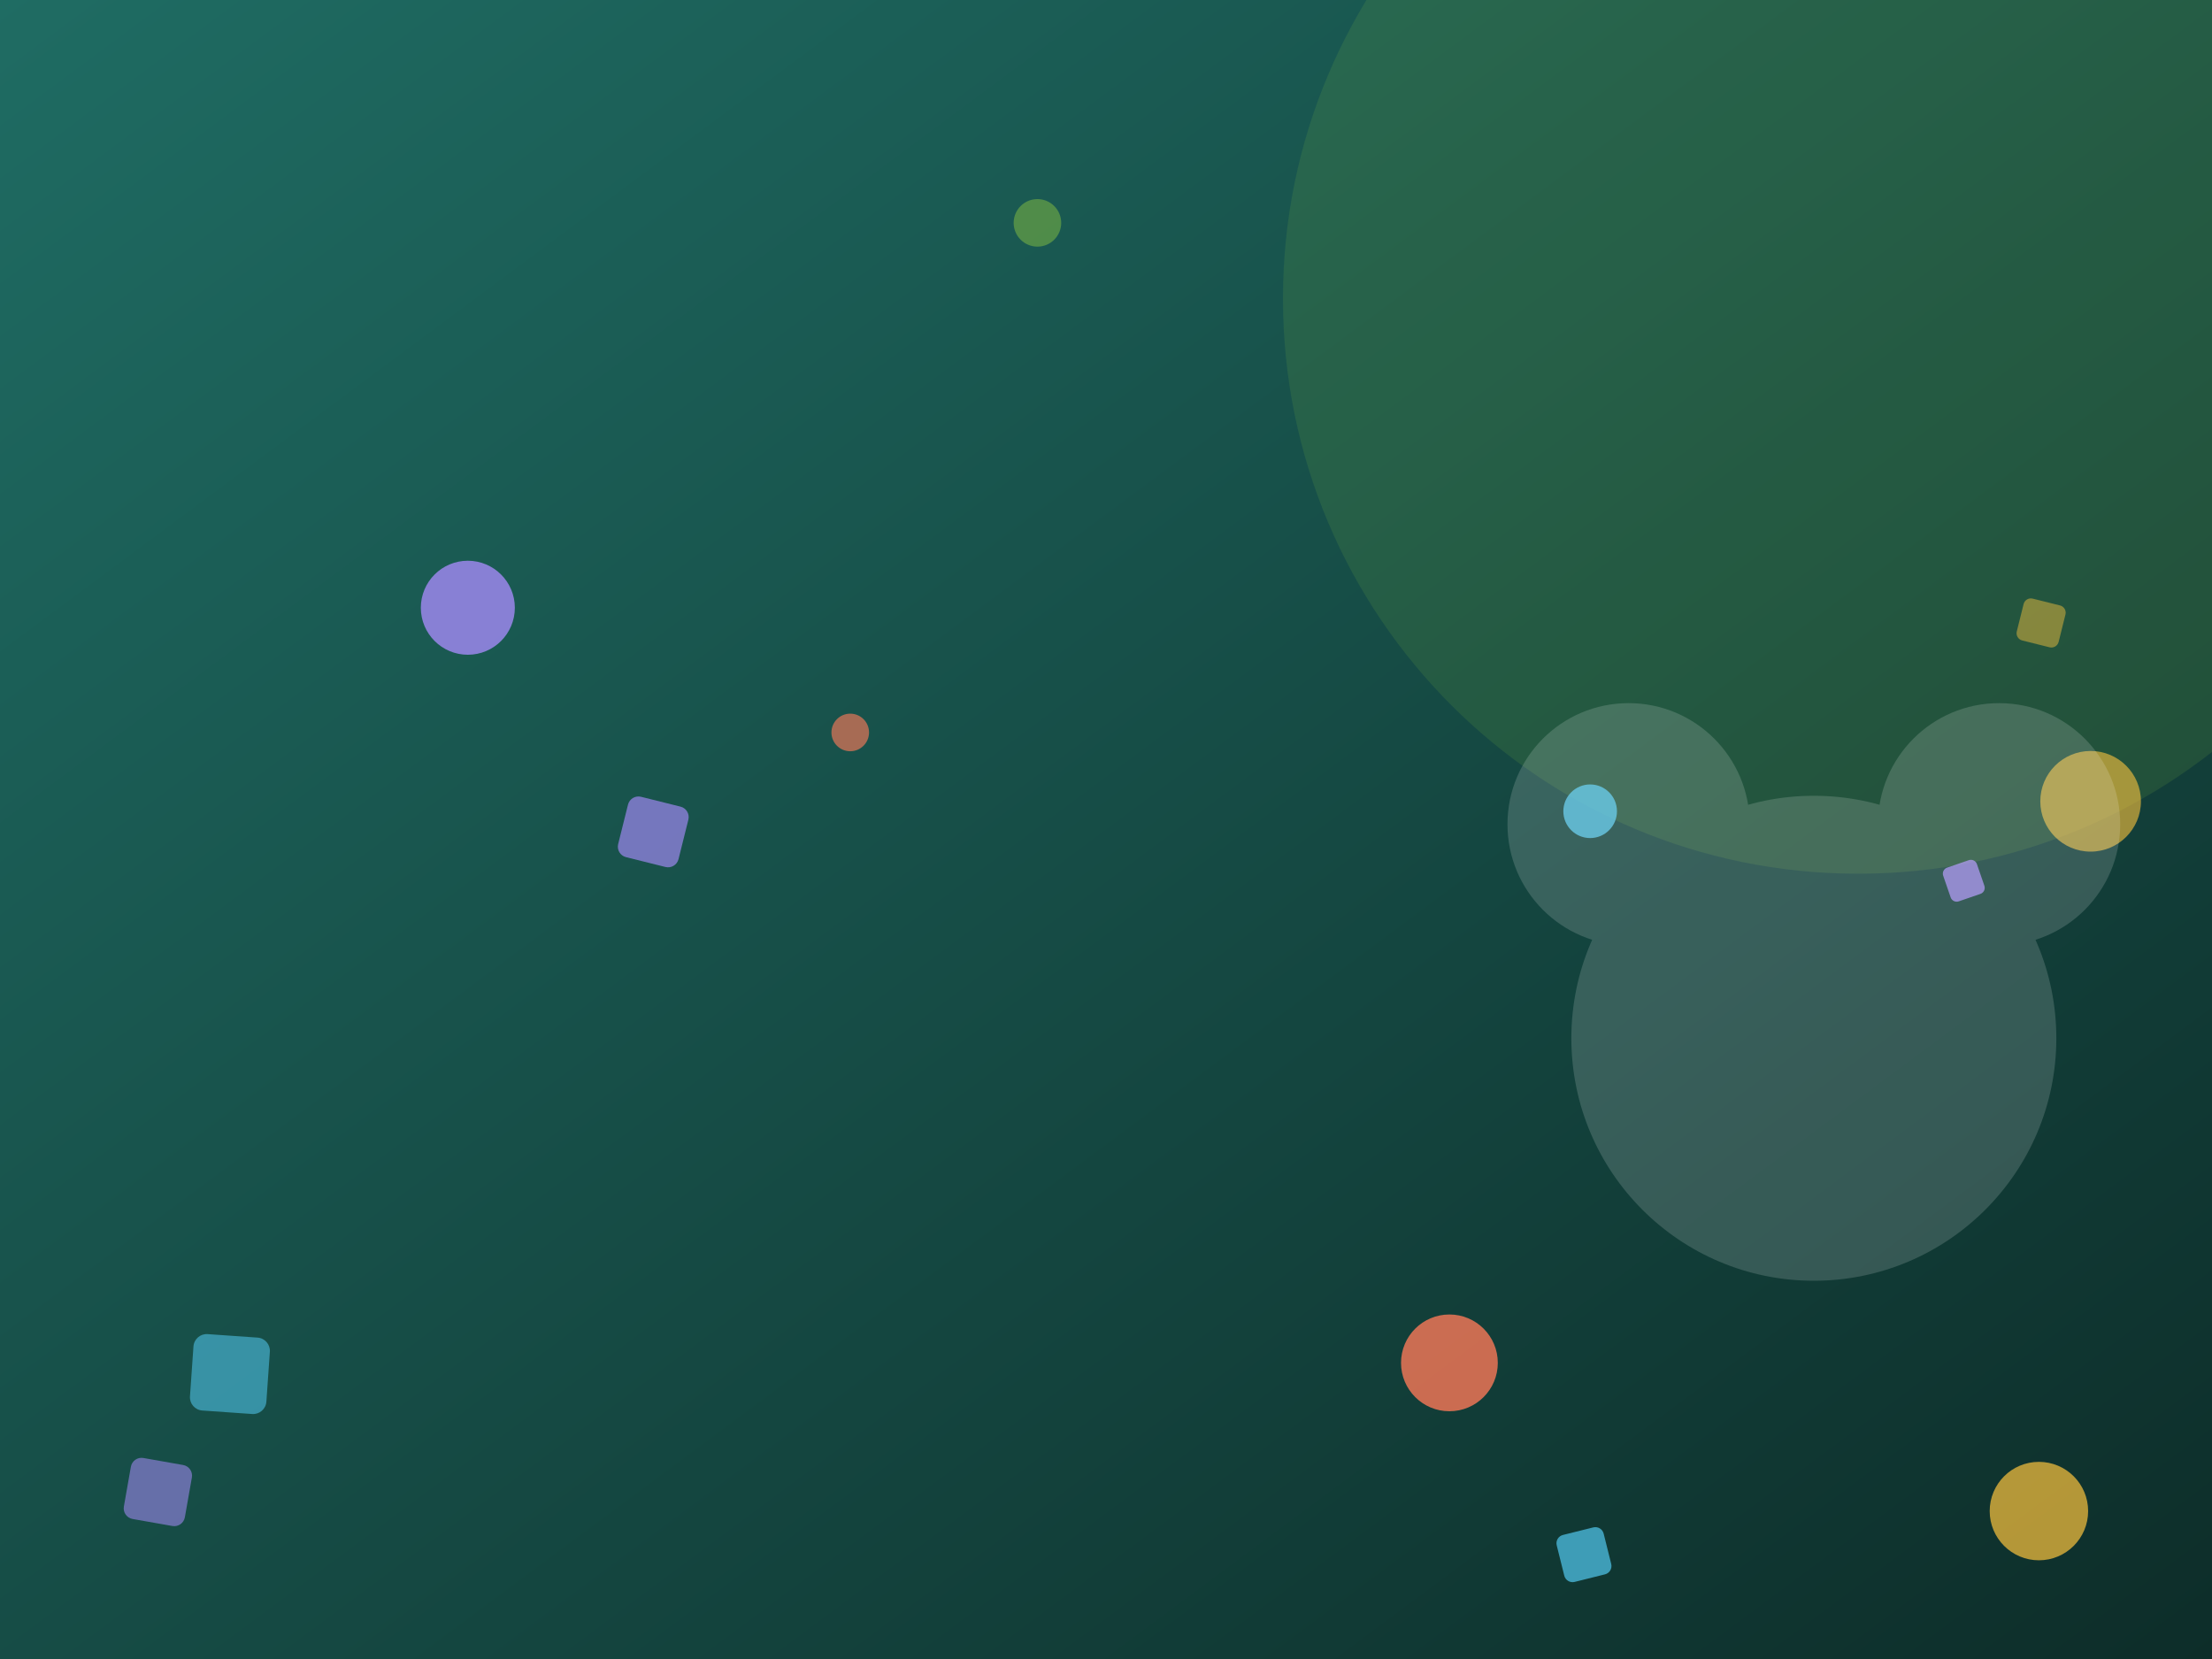
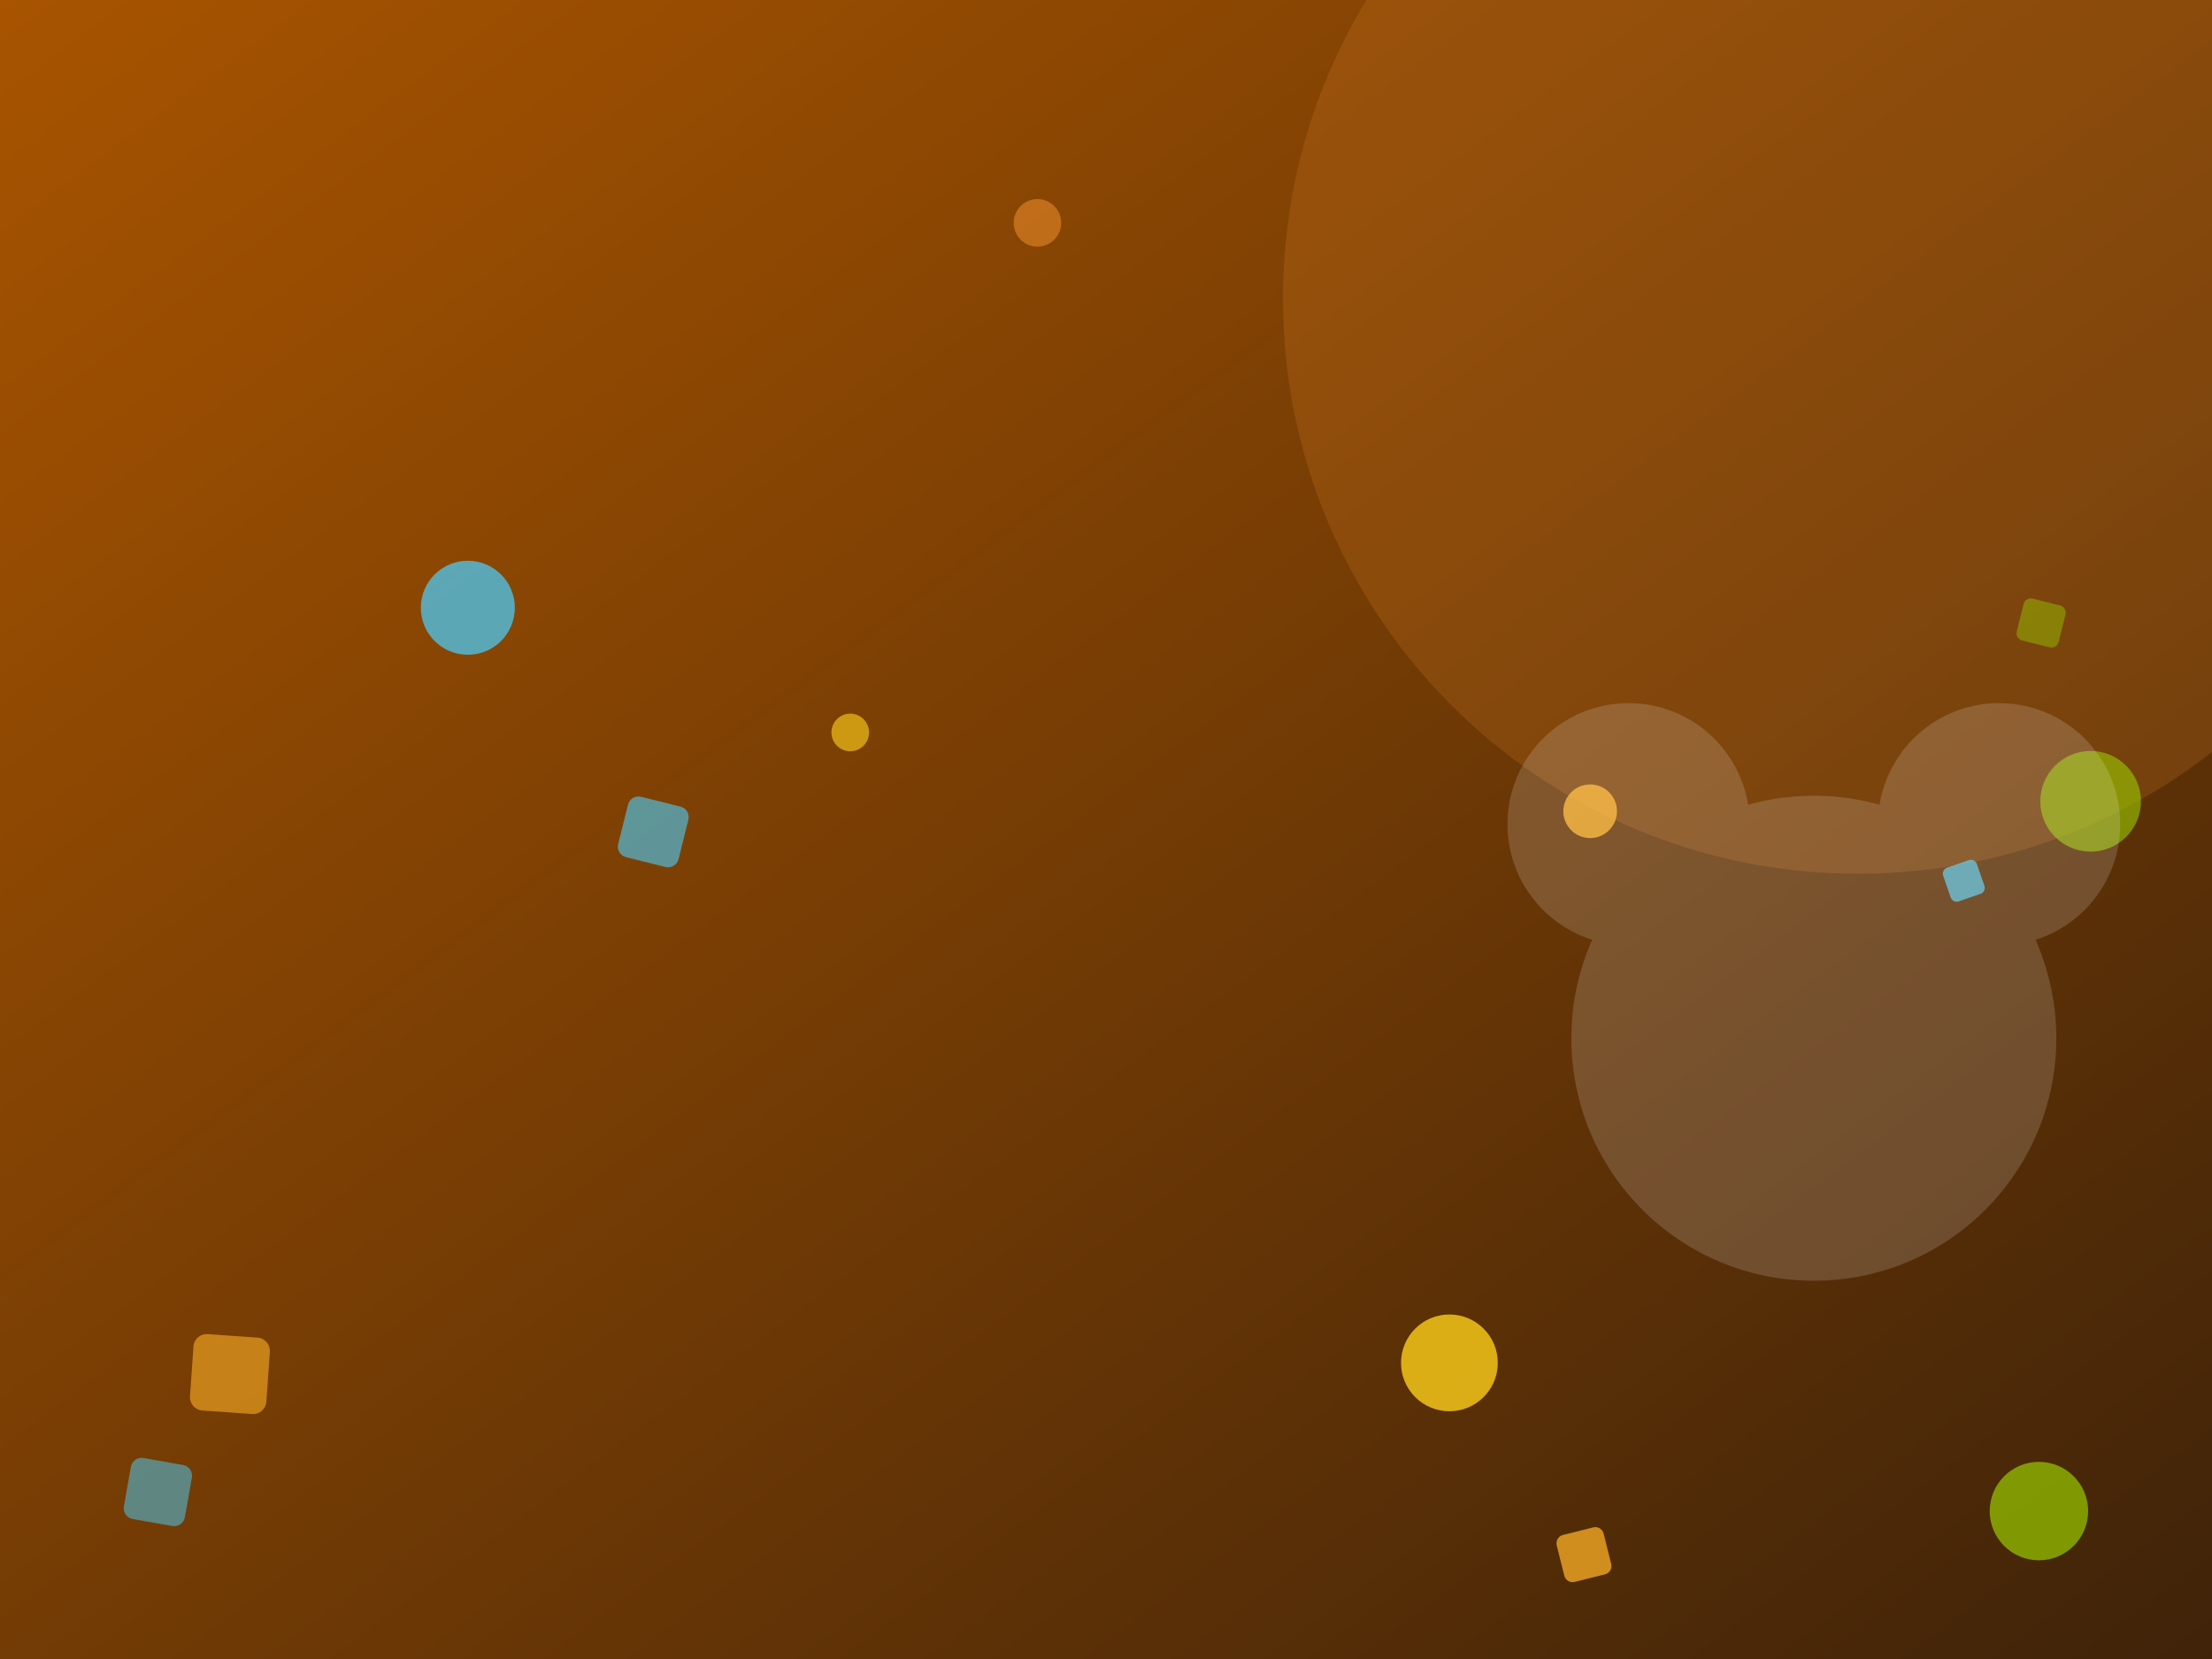
<svg xmlns="http://www.w3.org/2000/svg" viewBox="0 0 800 600" role="img" aria-label="">
  <defs>
    <linearGradient id="g" x1="0" y1="0" x2="1" y2="1">
-       <stop offset="0" stop-color="#1F6C63" />
-       <stop offset="1" stop-color="#0D2D29" />
+       <stop offset="0" stop-color="#A85400" />
+       <stop offset="1" stop-color="#3F2309" />
    </linearGradient>
  </defs>
  <rect width="800" height="600" fill="url(#g)" />
-   <circle cx="672" cy="108" r="208" fill="#8CC63F" opacity="0.13" />
-   <circle cx="737.4" cy="546.5" r="17.8" fill="#FFC53D" opacity="0.69" />
-   <rect x="564.1" y="553.5" width="17.5" height="17.5" rx="3.1" fill="#4FC3E8" opacity="0.73" transform="rotate(-14 572.9 562.2)" />
-   <circle cx="756.1" cy="289.8" r="18.2" fill="#FFC53D" opacity="0.59" />
-   <circle cx="375.2" cy="80.6" r="8.6" fill="#8CC63F" opacity="0.47" />
-   <rect x="69.3" y="483.1" width="27.7" height="27.7" rx="4.8" fill="#4FC3E8" opacity="0.58" transform="rotate(4 83.2 497.0)" />
-   <rect x="730.4" y="217.5" width="15.6" height="15.6" rx="2.7" fill="#FFC53D" opacity="0.45" transform="rotate(14 738.2 225.3)" />
-   <circle cx="524.2" cy="492.9" r="17.5" fill="#FF7A59" opacity="0.78" />
-   <circle cx="169.2" cy="219.8" r="17.0" fill="#A78BFA" opacity="0.78" />
-   <rect x="45.9" y="528.4" width="22.4" height="22.4" rx="3.9" fill="#A78BFA" opacity="0.55" transform="rotate(10 57.1 539.6)" />
-   <circle cx="307.5" cy="264.9" r="6.8" fill="#FF7A59" opacity="0.62" />
-   <rect x="225.0" y="289.6" width="22.5" height="22.5" rx="3.9" fill="#A78BFA" opacity="0.65" transform="rotate(14 236.2 300.9)" />
-   <circle cx="575.1" cy="293.4" r="9.7" fill="#4FC3E8" opacity="0.77" />
-   <rect x="703.8" y="312.1" width="12.9" height="12.9" rx="2.3" fill="#A78BFA" opacity="0.72" transform="rotate(-19 710.2 318.6)" />
+   <circle cx="672" cy="108" r="208" fill="#FF9933" opacity="0.16" />
+   <circle cx="737.4" cy="546.5" r="17.8" fill="#99CC00" opacity="0.69" />
+   <rect x="564.1" y="553.5" width="17.5" height="17.5" rx="3.1" fill="#FFB226" opacity="0.73" transform="rotate(-14 572.9 562.2)" />
+   <circle cx="756.1" cy="289.8" r="18.2" fill="#99CC00" opacity="0.59" />
+   <circle cx="375.2" cy="80.6" r="8.6" fill="#FF9933" opacity="0.47" />
+   <rect x="69.3" y="483.1" width="27.7" height="27.7" rx="4.8" fill="#FFB226" opacity="0.58" transform="rotate(4 83.2 497.0)" />
+   <rect x="730.4" y="217.5" width="15.6" height="15.6" rx="2.7" fill="#99CC00" opacity="0.45" transform="rotate(14 738.2 225.3)" />
+   <circle cx="524.2" cy="492.9" r="17.5" fill="#FFD11A" opacity="0.78" />
+   <circle cx="169.2" cy="219.8" r="17.0" fill="#4FC3E8" opacity="0.78" />
+   <rect x="45.9" y="528.4" width="22.4" height="22.4" rx="3.9" fill="#4FC3E8" opacity="0.55" transform="rotate(10 57.1 539.6)" />
+   <circle cx="307.5" cy="264.9" r="6.8" fill="#FFD11A" opacity="0.62" />
+   <rect x="225.0" y="289.6" width="22.5" height="22.5" rx="3.9" fill="#4FC3E8" opacity="0.65" transform="rotate(14 236.2 300.9)" />
+   <circle cx="575.1" cy="293.4" r="9.7" fill="#FFB226" opacity="0.77" />
+   <rect x="703.8" y="312.1" width="12.9" height="12.9" rx="2.3" fill="#4FC3E8" opacity="0.72" transform="rotate(-19 710.2 318.6)" />
  <g opacity="0.16" fill="#ffffff">
    <circle cx="589.0" cy="298.1" r="43.8" />
    <circle cx="723.0" cy="298.1" r="43.8" />
    <circle cx="656.0" cy="375.5" r="87.7" />
  </g>
</svg>
